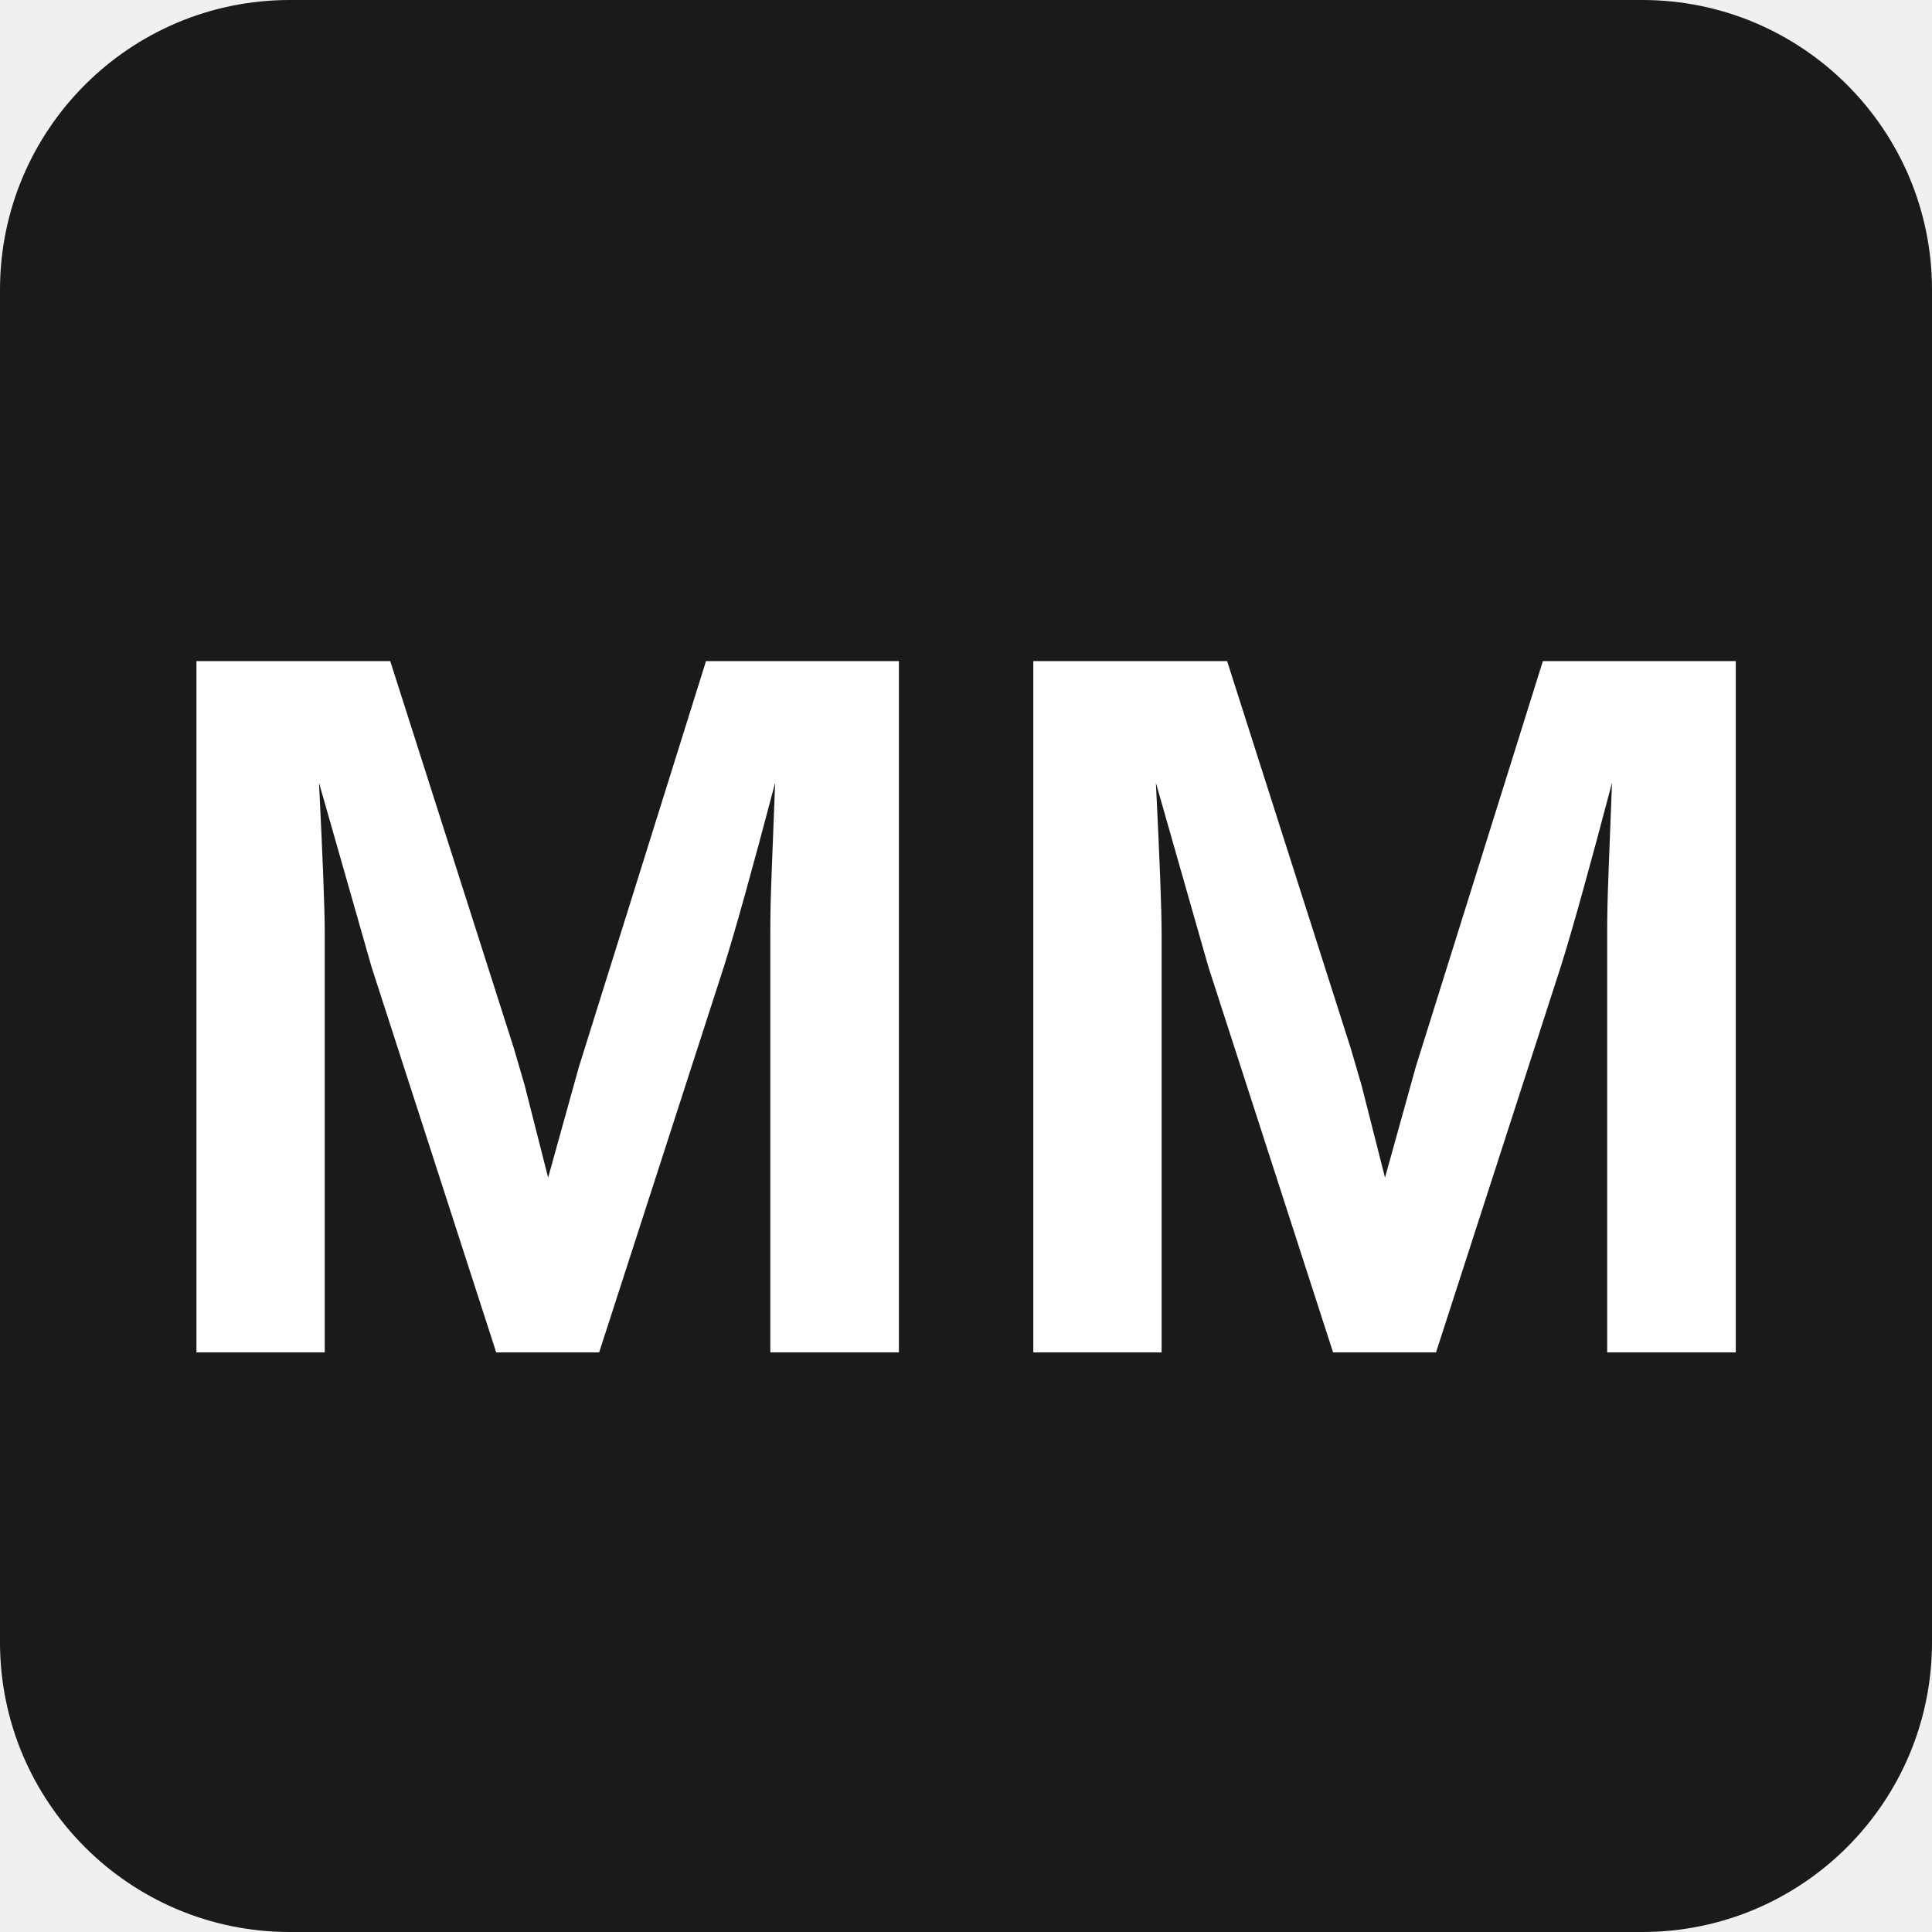
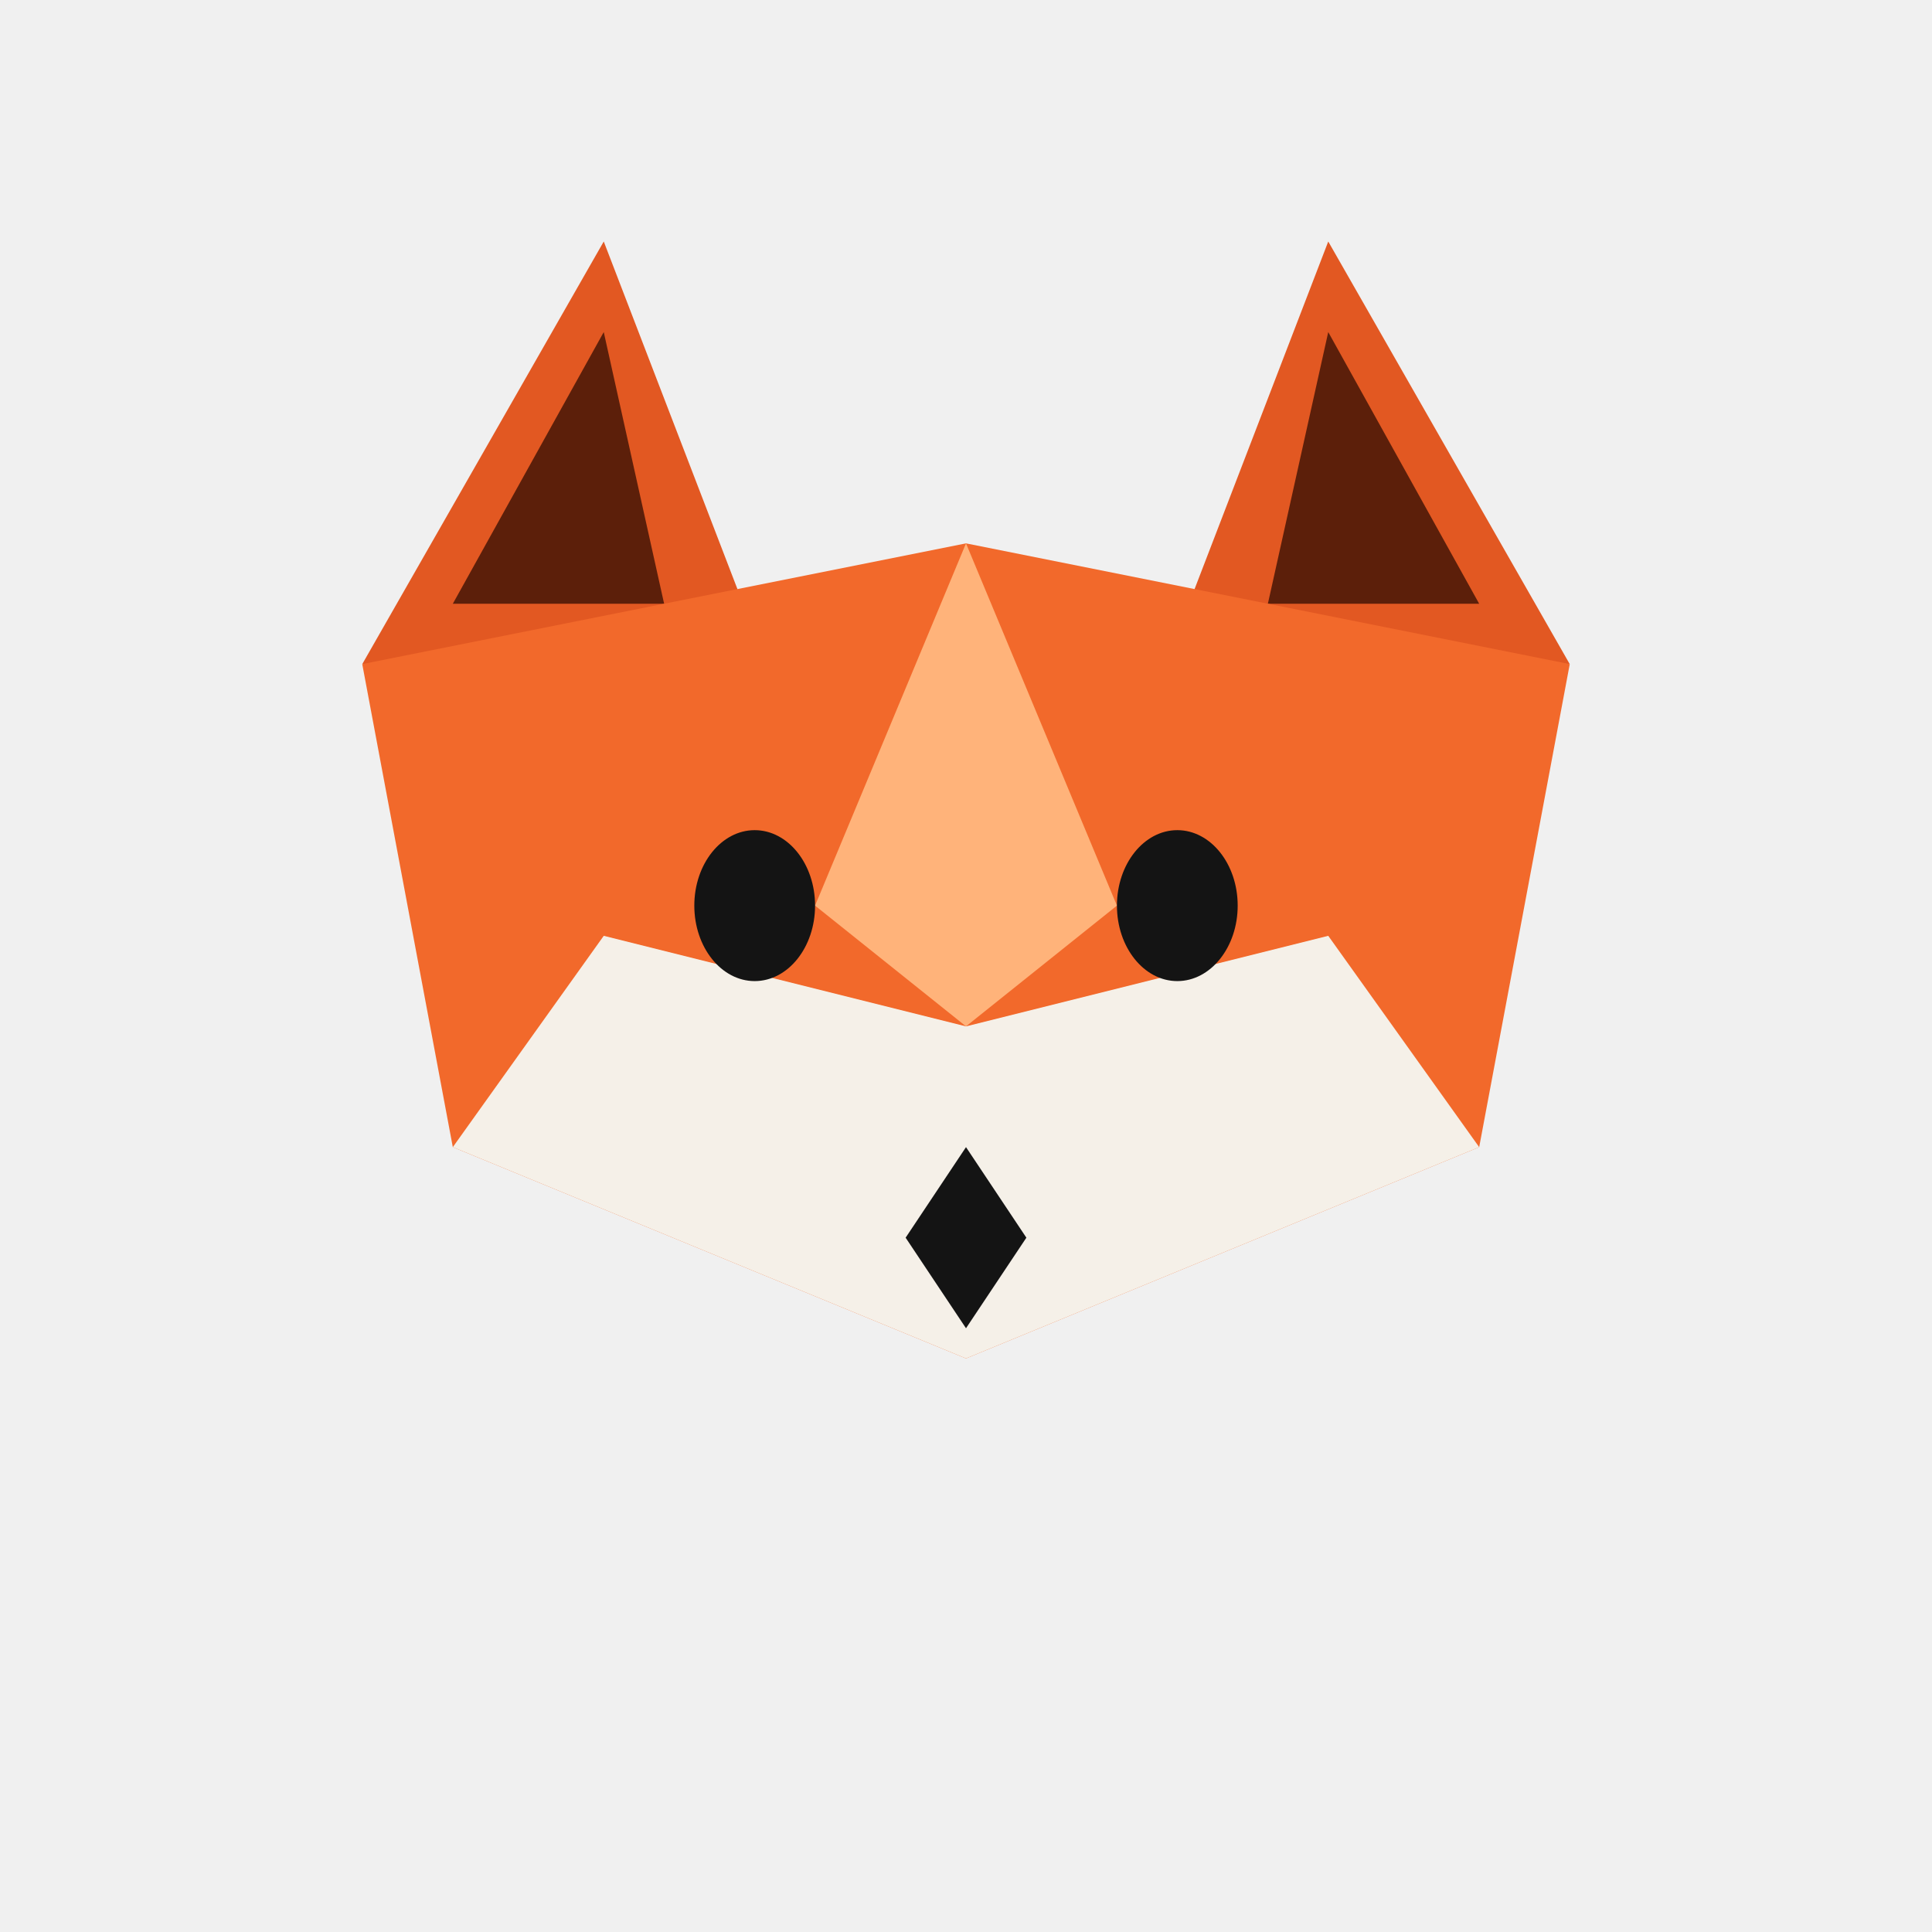
- <svg xmlns="http://www.w3.org/2000/svg" viewBox="0 0 100 100">
-   <style>
-     .bg { fill: #1a1a1a; }
-     .text { fill: #fff; font-family: Arial, sans-serif; }
-     @media (prefers-color-scheme: light) {
-       .bg { fill: #f0f0f0; }
-       .text { fill: #000; }
-     }
-   </style>
-   <rect class="bg" width="100" height="100" rx="15" />
-   <text class="text" x="50" y="70" font-size="52" font-weight="bold" text-anchor="middle">MM</text>
+ <svg xmlns="http://www.w3.org/2000/svg" viewBox="0 0 64 64">
+   <polygon points="12,22 20,8 25,21" fill="#E25822" />
+   <polygon points="52,22 44,8 39,21" fill="#E25822" />
+   <polygon points="15,20 20,11 22,20" fill="#5C1F0A" />
+   <polygon points="49,20 44,11 42,20" fill="#5C1F0A" />
+   <polygon points="12,22 32,18 52,22 49,38 32,45 15,38" fill="#F2692B" />
+   <polygon points="15,38 32,45 32,34 20,31" fill="#F5F0E8" />
+   <polygon points="49,38 32,45 32,34 44,31" fill="#F5F0E8" />
+   <polygon points="32,18 37,30 32,34 27,30" fill="#FFB37A" />
+   <ellipse cx="25" cy="30" rx="2" ry="2.5" fill="#141414" />
+   <ellipse cx="39" cy="30" rx="2" ry="2.5" fill="#141414" />
+   <polygon points="32,38 34,41 32,44 30,41" fill="#141414" />
</svg>
